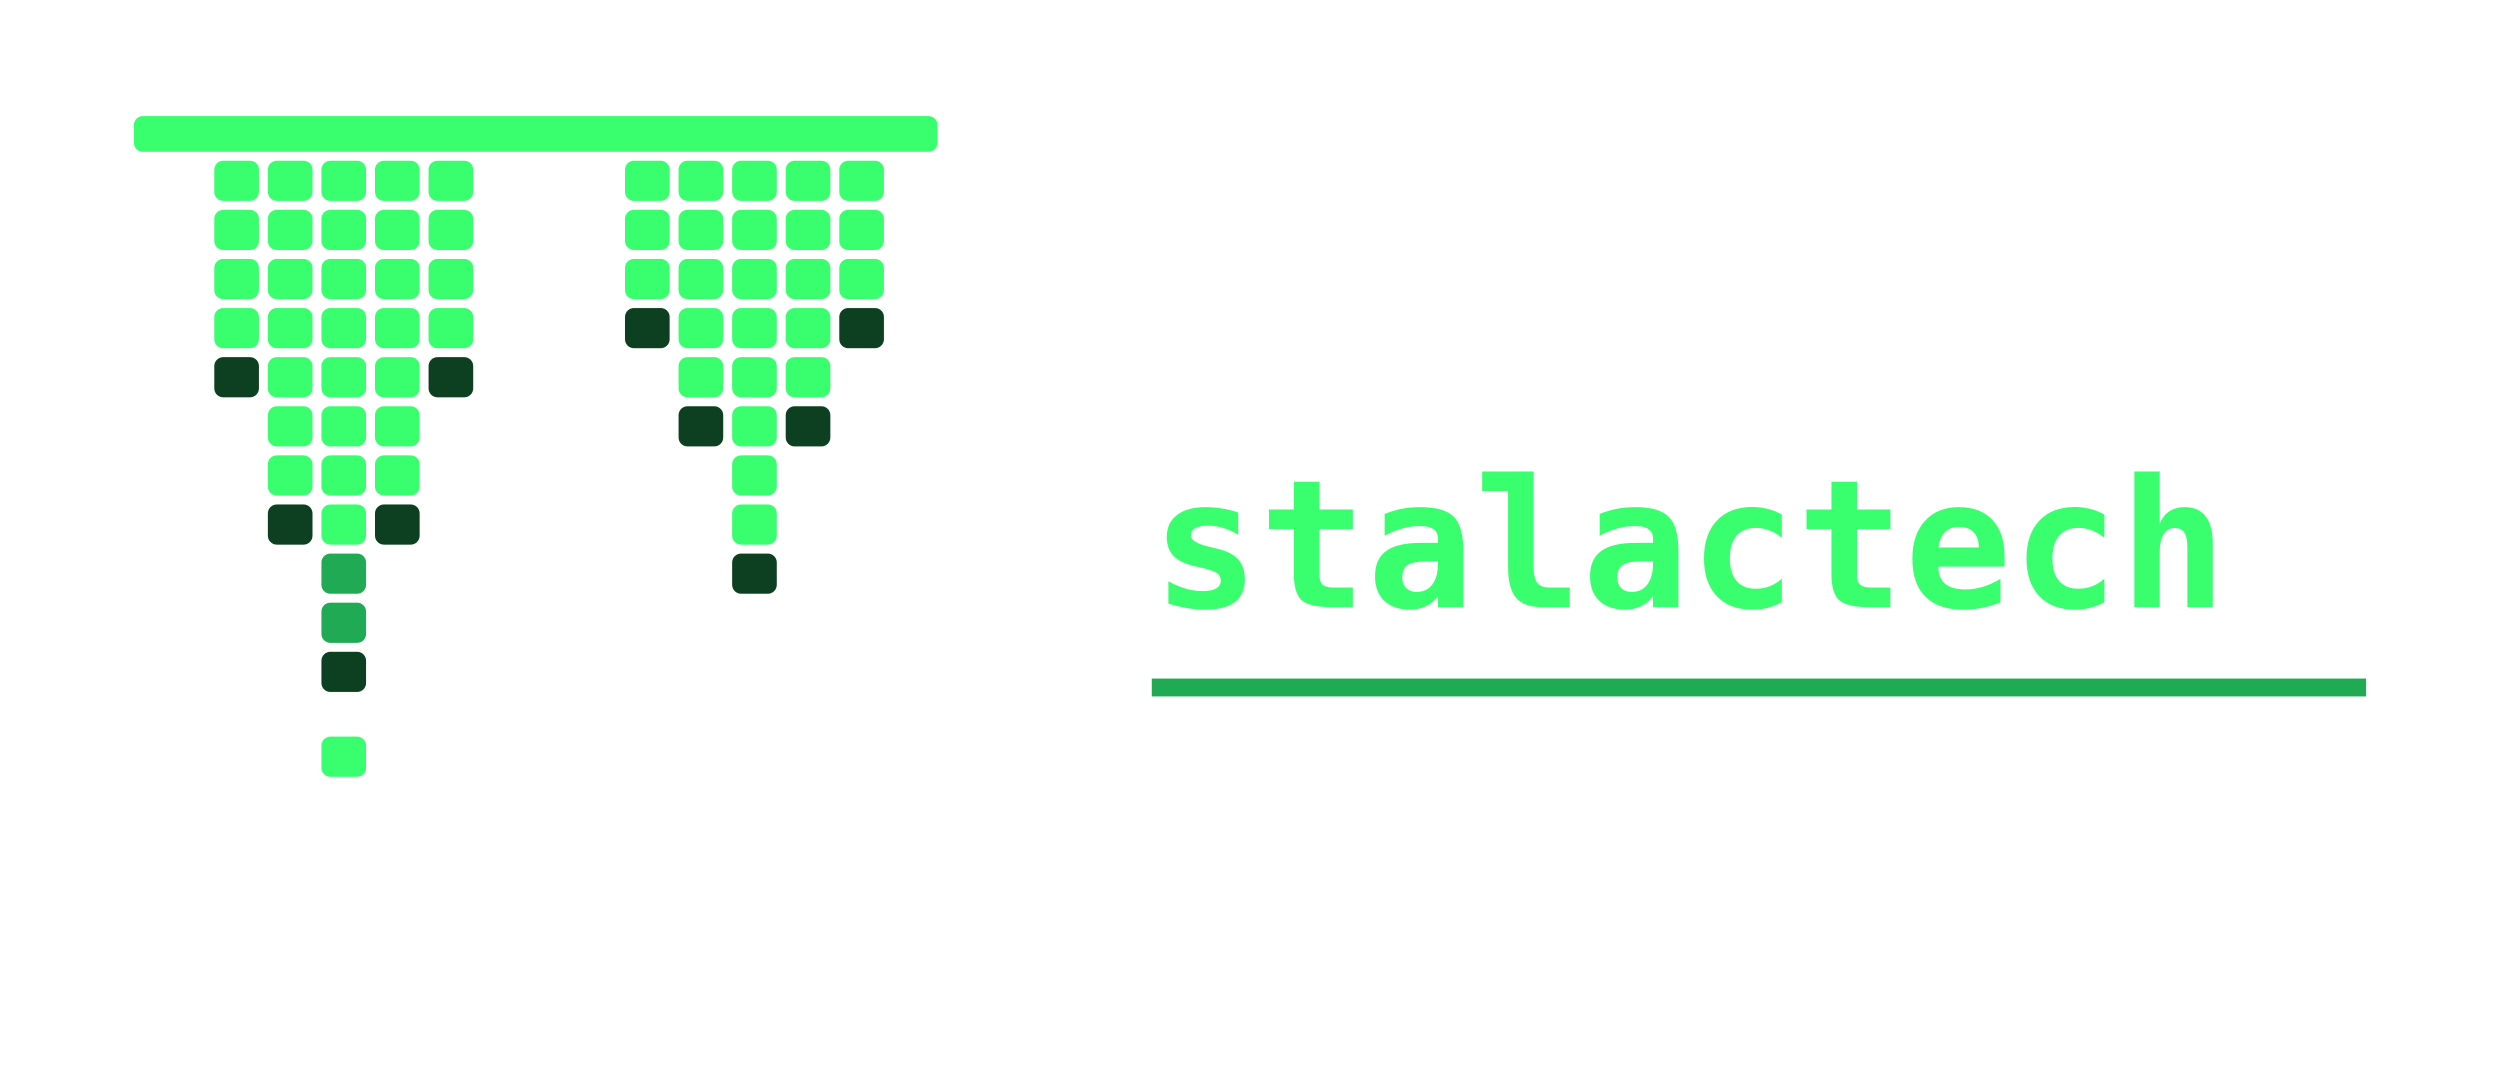
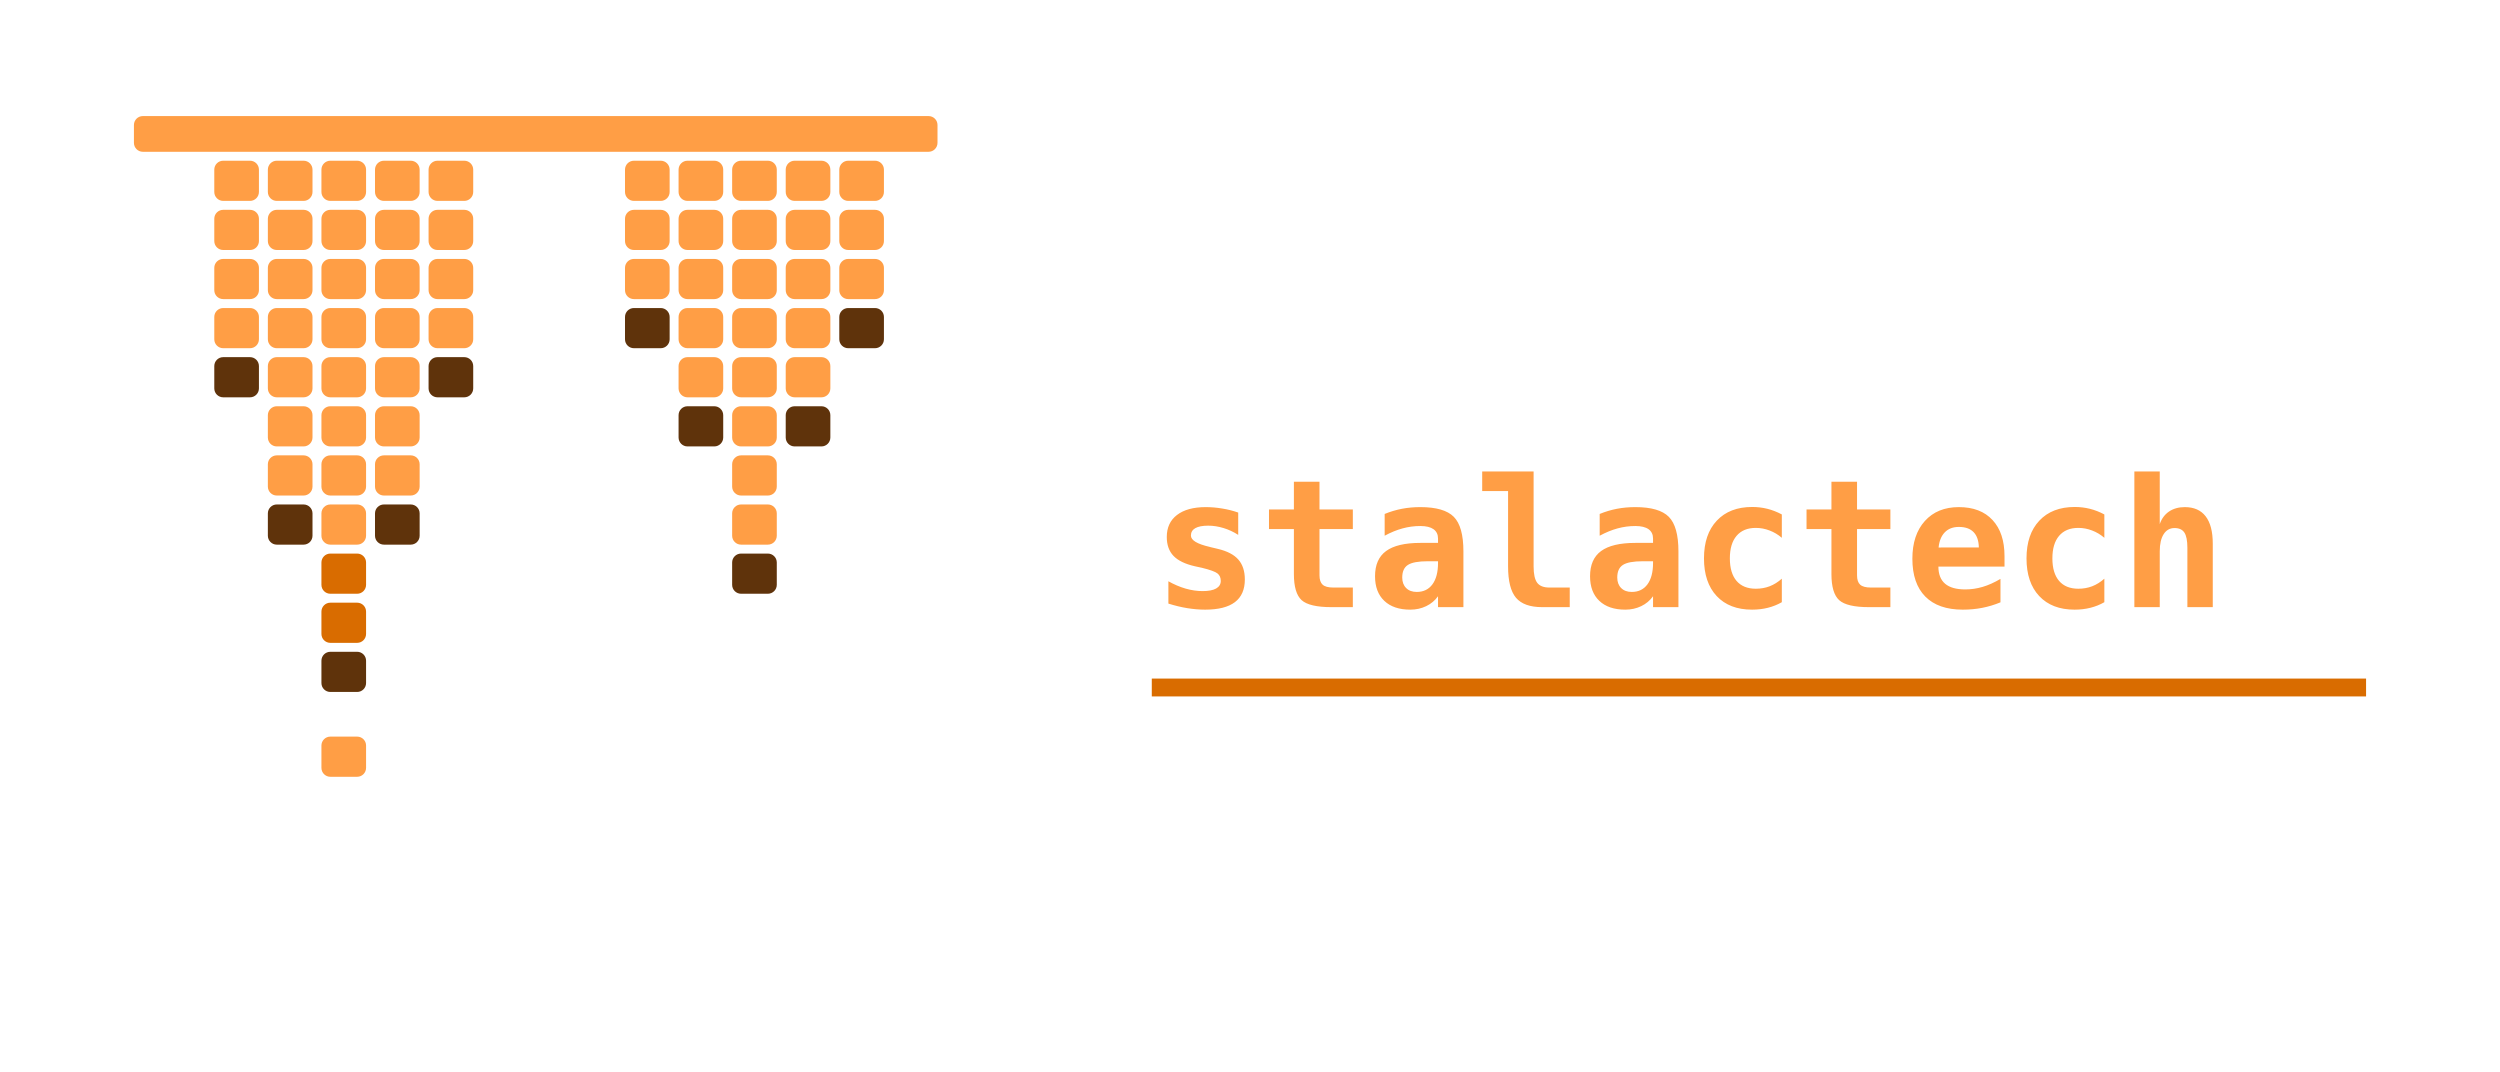
<svg xmlns="http://www.w3.org/2000/svg" viewBox="0 0 560 240">
  <g transform="translate(0,0)">
-     <rect x="30" y="26" width="180" height="8" rx="2" fill="#39ff6e" />
-     <rect x="48" y="36" width="10" height="9" rx="2" fill="#39ff6e" />
-     <rect x="48" y="47" width="10" height="9" rx="2" fill="#39ff6e" />
-     <rect x="48" y="58" width="10" height="9" rx="2" fill="#39ff6e" />
-     <rect x="48" y="69" width="10" height="9" rx="2" fill="#39ff6e" />
-     <rect x="48" y="80" width="10" height="9" rx="2" fill="#0d4020" />
-     <rect x="60" y="36" width="10" height="9" rx="2" fill="#39ff6e" />
-     <rect x="60" y="47" width="10" height="9" rx="2" fill="#39ff6e" />
-     <rect x="60" y="58" width="10" height="9" rx="2" fill="#39ff6e" />
-     <rect x="60" y="69" width="10" height="9" rx="2" fill="#39ff6e" />
-     <rect x="60" y="80" width="10" height="9" rx="2" fill="#39ff6e" />
-     <rect x="60" y="91" width="10" height="9" rx="2" fill="#39ff6e" />
-     <rect x="60" y="102" width="10" height="9" rx="2" fill="#39ff6e" />
-     <rect x="60" y="113" width="10" height="9" rx="2" fill="#0d4020" />
-     <rect x="72" y="36" width="10" height="9" rx="2" fill="#39ff6e" />
-     <rect x="72" y="47" width="10" height="9" rx="2" fill="#39ff6e" />
-     <rect x="72" y="58" width="10" height="9" rx="2" fill="#39ff6e" />
-     <rect x="72" y="69" width="10" height="9" rx="2" fill="#39ff6e" />
-     <rect x="72" y="80" width="10" height="9" rx="2" fill="#39ff6e" />
-     <rect x="72" y="91" width="10" height="9" rx="2" fill="#39ff6e" />
-     <rect x="72" y="102" width="10" height="9" rx="2" fill="#39ff6e" />
-     <rect x="72" y="113" width="10" height="9" rx="2" fill="#39ff6e" />
-     <rect x="72" y="124" width="10" height="9" rx="2" fill="#1faa53" />
-     <rect x="72" y="135" width="10" height="9" rx="2" fill="#1faa53" />
-     <rect x="72" y="146" width="10" height="9" rx="2" fill="#0d4020" />
-     <rect x="84" y="36" width="10" height="9" rx="2" fill="#39ff6e" />
-     <rect x="84" y="47" width="10" height="9" rx="2" fill="#39ff6e" />
-     <rect x="84" y="58" width="10" height="9" rx="2" fill="#39ff6e" />
-     <rect x="84" y="69" width="10" height="9" rx="2" fill="#39ff6e" />
-     <rect x="84" y="80" width="10" height="9" rx="2" fill="#39ff6e" />
-     <rect x="84" y="91" width="10" height="9" rx="2" fill="#39ff6e" />
-     <rect x="84" y="102" width="10" height="9" rx="2" fill="#39ff6e" />
-     <rect x="84" y="113" width="10" height="9" rx="2" fill="#0d4020" />
-     <rect x="96" y="36" width="10" height="9" rx="2" fill="#39ff6e" />
-     <rect x="96" y="47" width="10" height="9" rx="2" fill="#39ff6e" />
-     <rect x="96" y="58" width="10" height="9" rx="2" fill="#39ff6e" />
-     <rect x="96" y="69" width="10" height="9" rx="2" fill="#39ff6e" />
-     <rect x="96" y="80" width="10" height="9" rx="2" fill="#0d4020" />
-     <rect x="72" y="165" width="10" height="9" rx="2" fill="#39ff6e" />
-     <rect x="140" y="36" width="10" height="9" rx="2" fill="#39ff6e" />
-     <rect x="140" y="47" width="10" height="9" rx="2" fill="#39ff6e" />
-     <rect x="140" y="58" width="10" height="9" rx="2" fill="#39ff6e" />
-     <rect x="140" y="69" width="10" height="9" rx="2" fill="#0d4020" />
-     <rect x="152" y="36" width="10" height="9" rx="2" fill="#39ff6e" />
-     <rect x="152" y="47" width="10" height="9" rx="2" fill="#39ff6e" />
-     <rect x="152" y="58" width="10" height="9" rx="2" fill="#39ff6e" />
-     <rect x="152" y="69" width="10" height="9" rx="2" fill="#39ff6e" />
-     <rect x="152" y="80" width="10" height="9" rx="2" fill="#39ff6e" />
-     <rect x="152" y="91" width="10" height="9" rx="2" fill="#0d4020" />
-     <rect x="164" y="36" width="10" height="9" rx="2" fill="#39ff6e" />
-     <rect x="164" y="47" width="10" height="9" rx="2" fill="#39ff6e" />
-     <rect x="164" y="58" width="10" height="9" rx="2" fill="#39ff6e" />
-     <rect x="164" y="69" width="10" height="9" rx="2" fill="#39ff6e" />
-     <rect x="164" y="80" width="10" height="9" rx="2" fill="#39ff6e" />
-     <rect x="164" y="91" width="10" height="9" rx="2" fill="#39ff6e" />
-     <rect x="164" y="102" width="10" height="9" rx="2" fill="#39ff6e" />
-     <rect x="164" y="113" width="10" height="9" rx="2" fill="#39ff6e" />
-     <rect x="164" y="124" width="10" height="9" rx="2" fill="#0d4020" />
-     <rect x="176" y="36" width="10" height="9" rx="2" fill="#39ff6e" />
-     <rect x="176" y="47" width="10" height="9" rx="2" fill="#39ff6e" />
-     <rect x="176" y="58" width="10" height="9" rx="2" fill="#39ff6e" />
-     <rect x="176" y="69" width="10" height="9" rx="2" fill="#39ff6e" />
-     <rect x="176" y="80" width="10" height="9" rx="2" fill="#39ff6e" />
-     <rect x="176" y="91" width="10" height="9" rx="2" fill="#0d4020" />
-     <rect x="188" y="36" width="10" height="9" rx="2" fill="#39ff6e" />
-     <rect x="188" y="47" width="10" height="9" rx="2" fill="#39ff6e" />
-     <rect x="188" y="58" width="10" height="9" rx="2" fill="#39ff6e" />
-     <rect x="188" y="69" width="10" height="9" rx="2" fill="#0d4020" />
+     <rect x="30" y="26" width="180" height="8" rx="2" fill="#ff9e45" />
+     <rect x="48" y="36" width="10" height="9" rx="2" fill="#ff9e45" />
+     <rect x="48" y="47" width="10" height="9" rx="2" fill="#ff9e45" />
+     <rect x="48" y="58" width="10" height="9" rx="2" fill="#ff9e45" />
+     <rect x="48" y="69" width="10" height="9" rx="2" fill="#ff9e45" />
+     <rect x="48" y="80" width="10" height="9" rx="2" fill="#5f330b" />
+     <rect x="60" y="36" width="10" height="9" rx="2" fill="#ff9e45" />
+     <rect x="60" y="47" width="10" height="9" rx="2" fill="#ff9e45" />
+     <rect x="60" y="58" width="10" height="9" rx="2" fill="#ff9e45" />
+     <rect x="60" y="69" width="10" height="9" rx="2" fill="#ff9e45" />
+     <rect x="60" y="80" width="10" height="9" rx="2" fill="#ff9e45" />
+     <rect x="60" y="91" width="10" height="9" rx="2" fill="#ff9e45" />
+     <rect x="60" y="102" width="10" height="9" rx="2" fill="#ff9e45" />
+     <rect x="60" y="113" width="10" height="9" rx="2" fill="#5f330b" />
+     <rect x="72" y="36" width="10" height="9" rx="2" fill="#ff9e45" />
+     <rect x="72" y="47" width="10" height="9" rx="2" fill="#ff9e45" />
+     <rect x="72" y="58" width="10" height="9" rx="2" fill="#ff9e45" />
+     <rect x="72" y="69" width="10" height="9" rx="2" fill="#ff9e45" />
+     <rect x="72" y="80" width="10" height="9" rx="2" fill="#ff9e45" />
+     <rect x="72" y="91" width="10" height="9" rx="2" fill="#ff9e45" />
+     <rect x="72" y="102" width="10" height="9" rx="2" fill="#ff9e45" />
+     <rect x="72" y="113" width="10" height="9" rx="2" fill="#ff9e45" />
+     <rect x="72" y="124" width="10" height="9" rx="2" fill="#d96c00" />
+     <rect x="72" y="135" width="10" height="9" rx="2" fill="#d96c00" />
+     <rect x="72" y="146" width="10" height="9" rx="2" fill="#5f330b" />
+     <rect x="84" y="36" width="10" height="9" rx="2" fill="#ff9e45" />
+     <rect x="84" y="47" width="10" height="9" rx="2" fill="#ff9e45" />
+     <rect x="84" y="58" width="10" height="9" rx="2" fill="#ff9e45" />
+     <rect x="84" y="69" width="10" height="9" rx="2" fill="#ff9e45" />
+     <rect x="84" y="80" width="10" height="9" rx="2" fill="#ff9e45" />
+     <rect x="84" y="91" width="10" height="9" rx="2" fill="#ff9e45" />
+     <rect x="84" y="102" width="10" height="9" rx="2" fill="#ff9e45" />
+     <rect x="84" y="113" width="10" height="9" rx="2" fill="#5f330b" />
+     <rect x="96" y="36" width="10" height="9" rx="2" fill="#ff9e45" />
+     <rect x="96" y="47" width="10" height="9" rx="2" fill="#ff9e45" />
+     <rect x="96" y="58" width="10" height="9" rx="2" fill="#ff9e45" />
+     <rect x="96" y="69" width="10" height="9" rx="2" fill="#ff9e45" />
+     <rect x="96" y="80" width="10" height="9" rx="2" fill="#5f330b" />
+     <rect x="72" y="165" width="10" height="9" rx="2" fill="#ff9e45" />
+     <rect x="140" y="36" width="10" height="9" rx="2" fill="#ff9e45" />
+     <rect x="140" y="47" width="10" height="9" rx="2" fill="#ff9e45" />
+     <rect x="140" y="58" width="10" height="9" rx="2" fill="#ff9e45" />
+     <rect x="140" y="69" width="10" height="9" rx="2" fill="#5f330b" />
+     <rect x="152" y="36" width="10" height="9" rx="2" fill="#ff9e45" />
+     <rect x="152" y="47" width="10" height="9" rx="2" fill="#ff9e45" />
+     <rect x="152" y="58" width="10" height="9" rx="2" fill="#ff9e45" />
+     <rect x="152" y="69" width="10" height="9" rx="2" fill="#ff9e45" />
+     <rect x="152" y="80" width="10" height="9" rx="2" fill="#ff9e45" />
+     <rect x="152" y="91" width="10" height="9" rx="2" fill="#5f330b" />
+     <rect x="164" y="36" width="10" height="9" rx="2" fill="#ff9e45" />
+     <rect x="164" y="47" width="10" height="9" rx="2" fill="#ff9e45" />
+     <rect x="164" y="58" width="10" height="9" rx="2" fill="#ff9e45" />
+     <rect x="164" y="69" width="10" height="9" rx="2" fill="#ff9e45" />
+     <rect x="164" y="80" width="10" height="9" rx="2" fill="#ff9e45" />
+     <rect x="164" y="91" width="10" height="9" rx="2" fill="#ff9e45" />
+     <rect x="164" y="102" width="10" height="9" rx="2" fill="#ff9e45" />
+     <rect x="164" y="113" width="10" height="9" rx="2" fill="#ff9e45" />
+     <rect x="164" y="124" width="10" height="9" rx="2" fill="#5f330b" />
+     <rect x="176" y="36" width="10" height="9" rx="2" fill="#ff9e45" />
+     <rect x="176" y="47" width="10" height="9" rx="2" fill="#ff9e45" />
+     <rect x="176" y="58" width="10" height="9" rx="2" fill="#ff9e45" />
+     <rect x="176" y="69" width="10" height="9" rx="2" fill="#ff9e45" />
+     <rect x="176" y="80" width="10" height="9" rx="2" fill="#ff9e45" />
+     <rect x="176" y="91" width="10" height="9" rx="2" fill="#5f330b" />
+     <rect x="188" y="36" width="10" height="9" rx="2" fill="#ff9e45" />
+     <rect x="188" y="47" width="10" height="9" rx="2" fill="#ff9e45" />
+     <rect x="188" y="58" width="10" height="9" rx="2" fill="#ff9e45" />
+     <rect x="188" y="69" width="10" height="9" rx="2" fill="#5f330b" />
  </g>
-   <text x="258" y="136" font-family="DejaVu Sans Mono, monospace" font-size="40" font-weight="bold" fill="#39ff6e">stalactech</text>
-   <rect x="258" y="152" width="272" height="4" fill="#1faa53" />
+   <text x="258" y="136" font-family="DejaVu Sans Mono, monospace" font-size="40" font-weight="bold" fill="#ff9e45">stalactech</text>
+   <rect x="258" y="152" width="272" height="4" fill="#d96c00" />
</svg>
